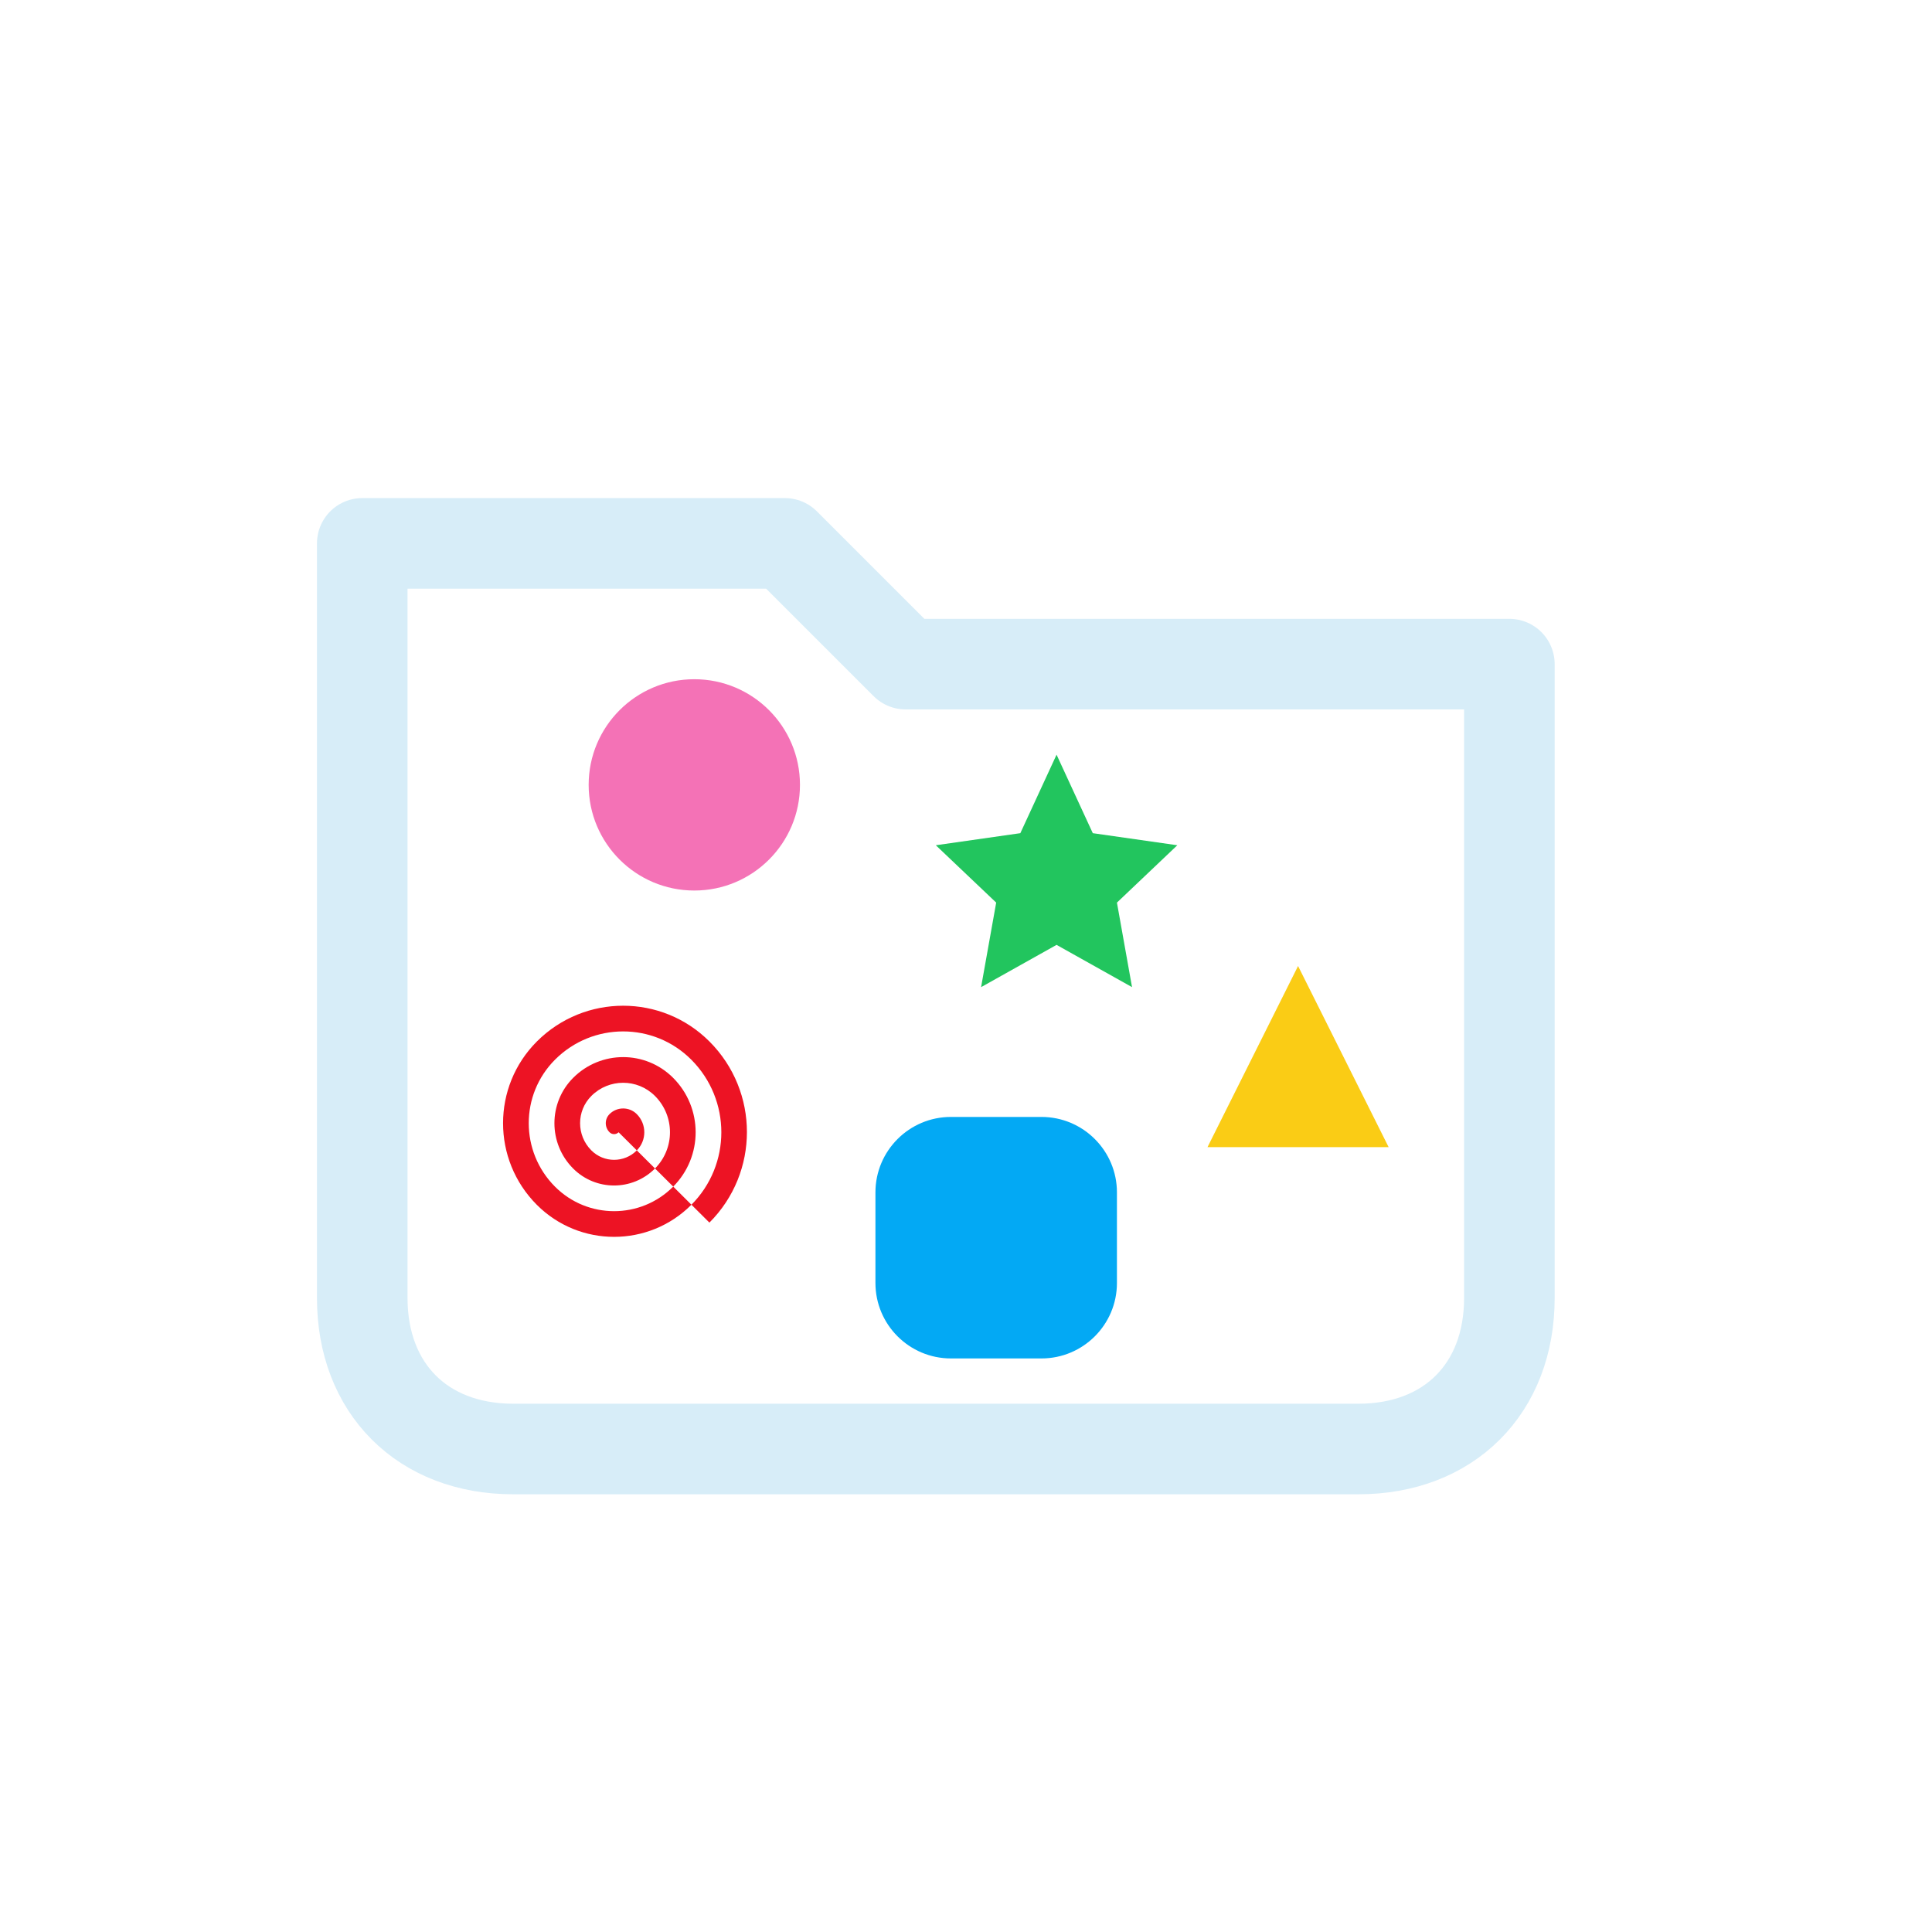
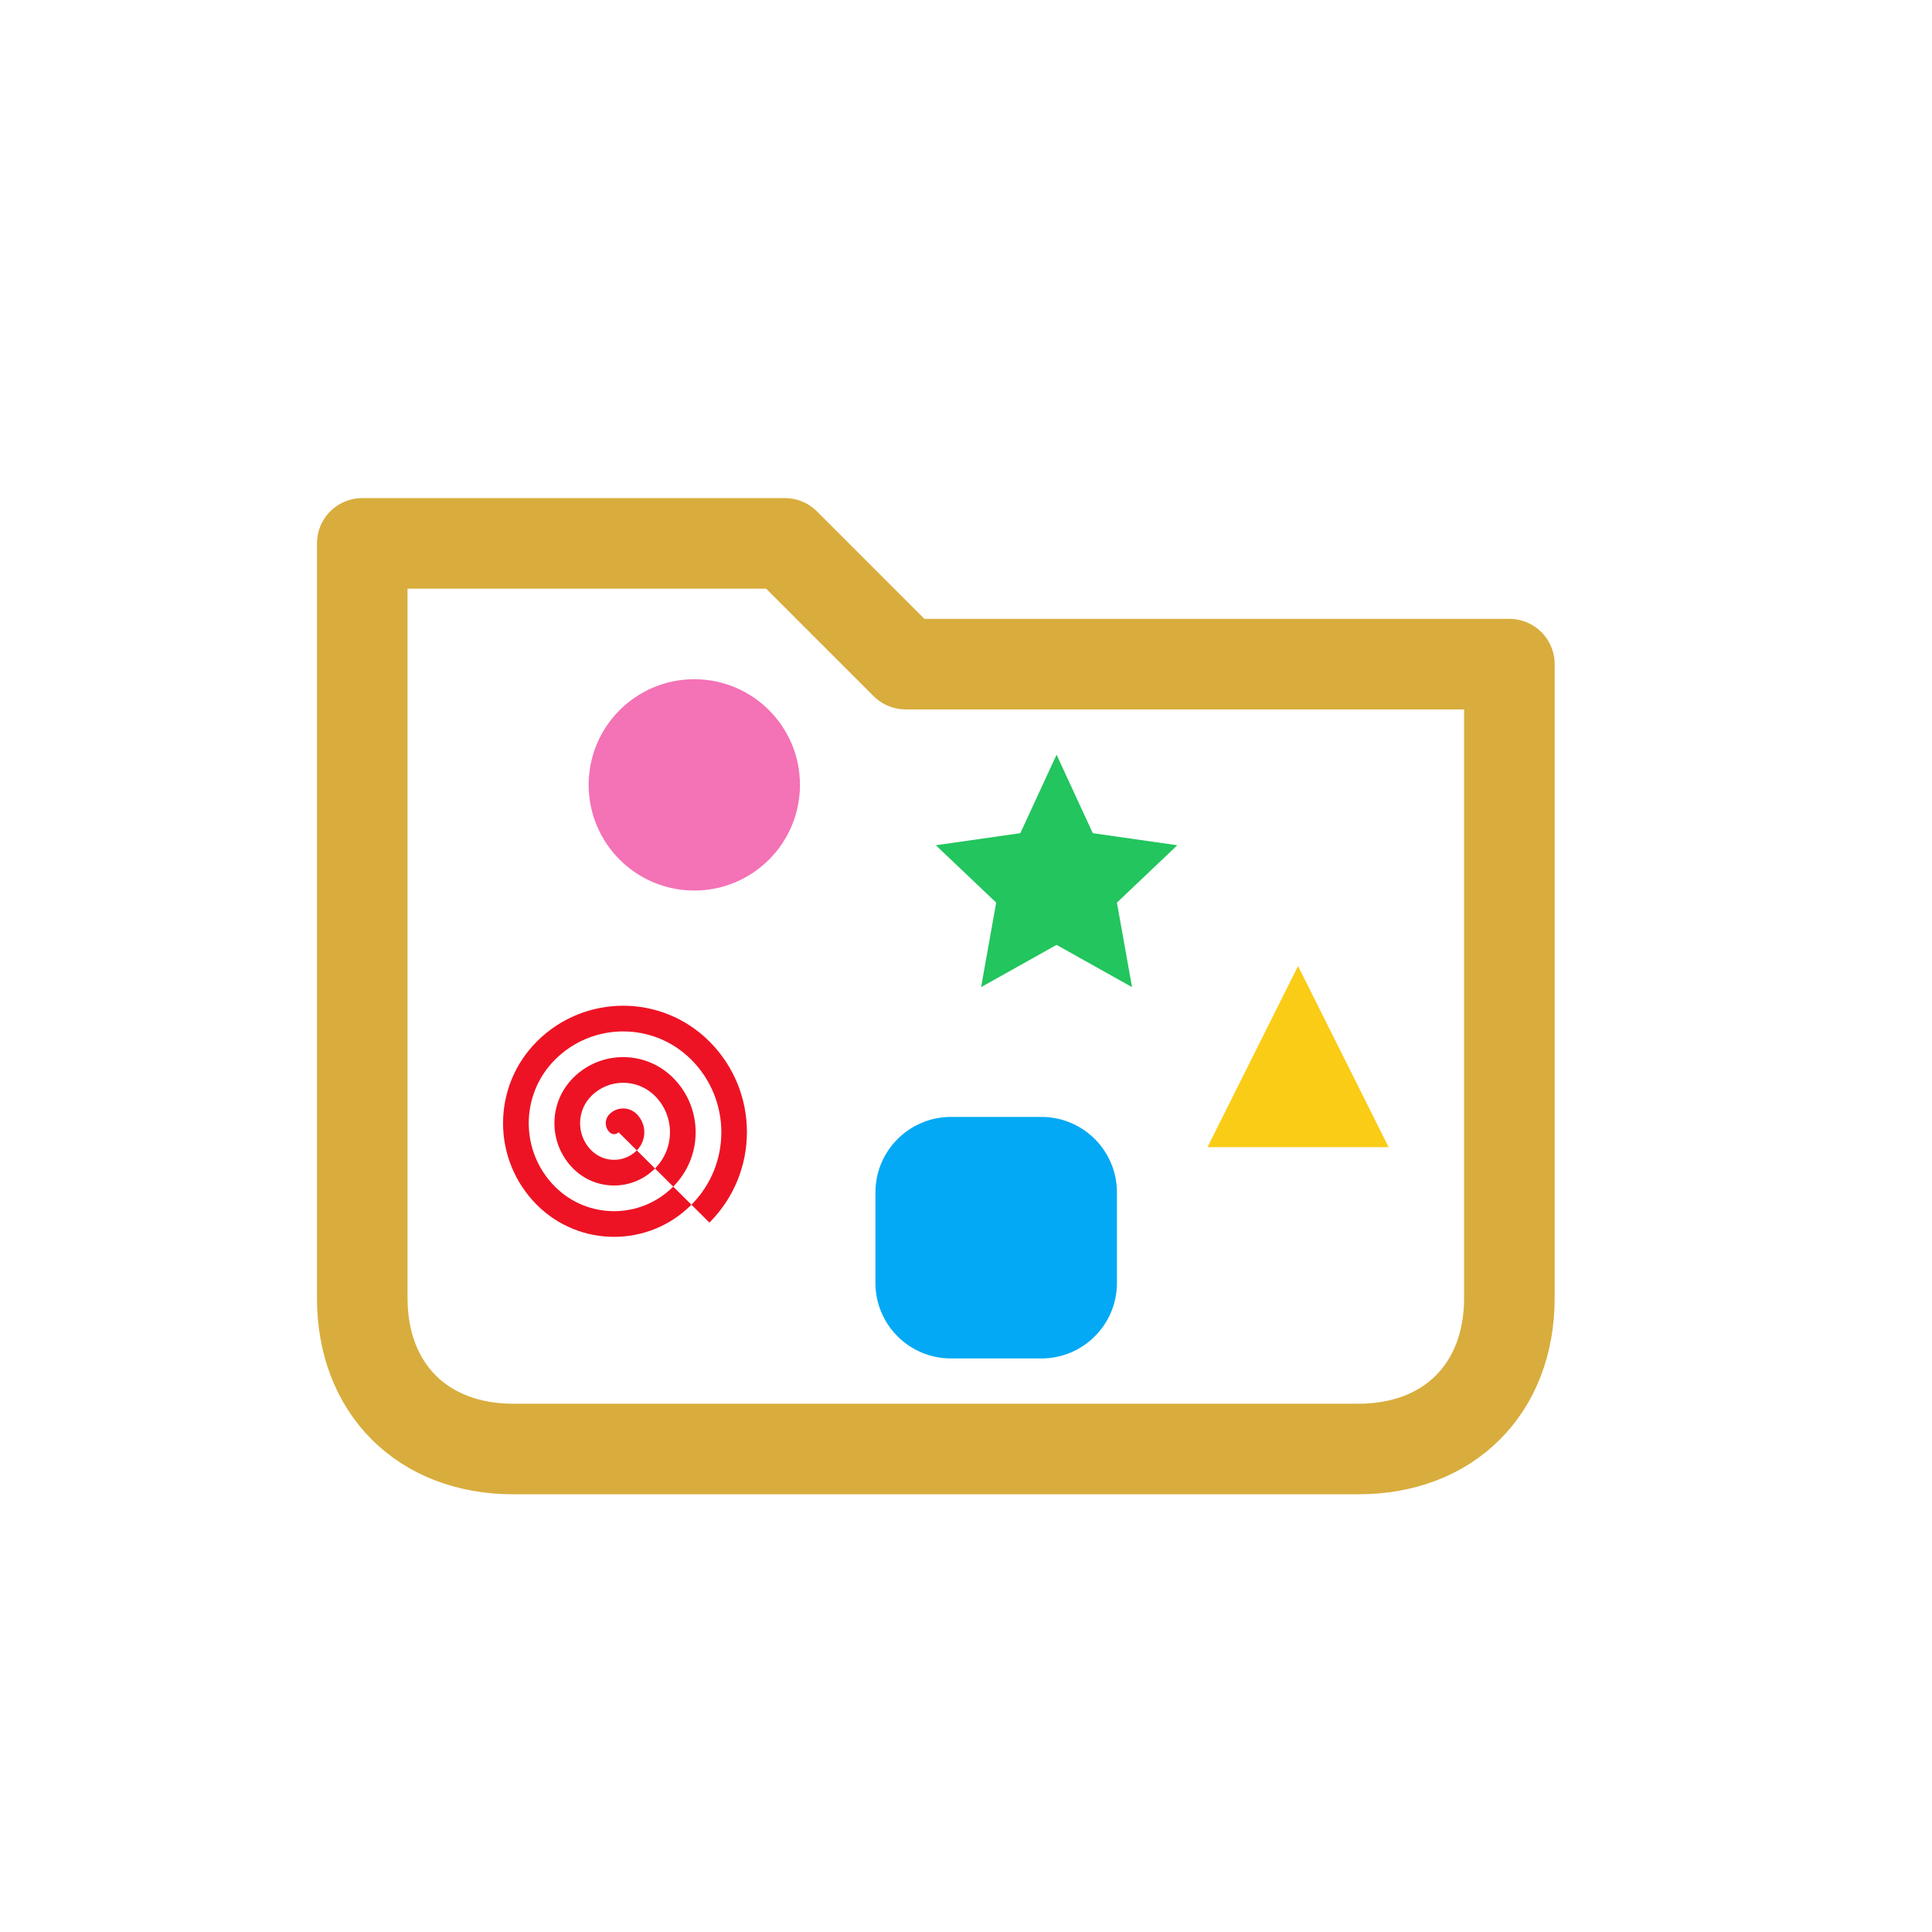
- <svg xmlns="http://www.w3.org/2000/svg" clip-rule="evenodd" fill-rule="evenodd" stroke-linejoin="round" viewBox="0 0 64 64">
-   <path d="m12 18h14l4 4h20v21c0 3-2 5-5 5h-28c-3 0-5-2-5-5z" fill="none" stroke="#d7edf8" stroke-width="3" />
-   <circle cx="23" cy="26" fill="#f472b6" r="3.5" />
-   <path d="m36 36.5v3c0 1.38-1.12 2.5-2.5 2.5h-3c-1.38 0-2.5-1.12-2.5-2.5v-3c0-1.38 1.12-2.5 2.5-2.5h3c1.38 0 2.5 1.12 2.5 2.5z" fill="#03a9f4" transform="translate(1 3)" />
-   <path d="m44 35 3 6h-6z" fill="#facc15" fill-rule="nonzero" transform="translate(-1 -3)" />
-   <path d="m38 18 1.2 2.6 2.8.4-2 1.9.5 2.8-2.5-1.4-2.5 1.4.5-2.8-2-1.9 2.8-.4z" fill="#22c55e" fill-rule="nonzero" transform="translate(-3 7)" />
-   <path d="m4.243 0c0-2.343-1.9-4.243-4.243-4.243-2.232 0-4.041 1.809-4.041 4.041 0 2.114 1.714 3.828 3.828 3.828 1.997 0 3.616-1.619 3.616-3.615 0-1.88-1.524-3.403-3.403-3.403-1.762 0-3.19 1.428-3.19 3.19 0 1.644 1.333 2.977 2.977 2.977 1.527 0 2.765-1.238 2.765-2.764 0-1.41-1.143-2.552-2.552-2.552-1.292 0-2.339 1.047-2.339 2.339 0 1.174.952 2.127 2.126 2.127 1.057 0 1.914-.857 1.914-1.914 0-.94-.761-1.702-1.701-1.702-.822 0-1.489.667-1.489 1.489 0 .705.572 1.276 1.276 1.276.588 0 1.064-.476 1.064-1.063 0-.47-.381-.851-.851-.851-.352 0-.638.286-.638.638 0 .235.19.425.425.425.118 0 .213-.095.213-.212" fill="#ed1324" transform="matrix(.707107 .707107 -.707107 .707107 20.5 37.5)" />
+ <svg xmlns="http://www.w3.org/2000/svg" width="100%" height="100%" viewBox="0 0 64 64" version="1.1" xml:space="preserve" style="fill-rule:evenodd;clip-rule:evenodd;stroke-linejoin:round;">
+   <path d="M12,18L26,18L30,22L50,22L50,43C50,46 48,48 45,48L17,48C14,48 12,46 12,43L12,18Z" style="fill:none;stroke:rgb(216,173,61);stroke-width:3px;" />
+   <circle cx="23" cy="26" r="3.5" style="fill:rgb(244,114,182);" />
+   <g transform="matrix(1,0,0,1,1,3)">
+     <path d="M36,36.5L36,39.5C36,40.88 34.88,42 33.5,42L30.5,42C29.12,42 28,40.88 28,39.5L28,36.5C28,35.12 29.12,34 30.5,34L33.5,34C34.88,34 36,35.12 36,36.5Z" style="fill:rgb(3,169,244);" />
+   </g>
+   <g transform="matrix(1,0,0,1,-1,-3)">
+     <path d="M44,35L47,41L41,41L44,35Z" style="fill:rgb(250,204,21);fill-rule:nonzero;" />
+   </g>
+   <g transform="matrix(1,0,0,1,-3,7)">
+     <path d="M38,18L39.2,20.6L42,21L40,22.9L40.5,25.7L38,24.3L35.5,25.7L36,22.9L34,21L36.8,20.6L38,18Z" style="fill:rgb(34,197,94);fill-rule:nonzero;" />
+   </g>
+   <g transform="matrix(0.707107,0.707107,-0.707107,0.707107,20.5,37.5)">
+     <path d="M4.243,0C4.243,-2.343 2.343,-4.243 0,-4.243C-2.232,-4.243 -4.041,-2.434 -4.041,-0.202C-4.041,1.912 -2.327,3.626 -0.213,3.626C1.784,3.626 3.403,2.007 3.403,0.011C3.403,-1.869 1.879,-3.392 -0,-3.392C-1.762,-3.392 -3.19,-1.964 -3.19,-0.202C-3.19,1.442 -1.857,2.775 -0.213,2.775C1.314,2.775 2.552,1.537 2.552,0.011C2.552,-1.399 1.409,-2.541 -0,-2.541C-1.292,-2.541 -2.339,-1.494 -2.339,-0.202C-2.339,0.972 -1.387,1.925 -0.213,1.925C0.844,1.925 1.701,1.068 1.701,0.011C1.701,-0.929 0.94,-1.691 -0,-1.691C-0.822,-1.691 -1.489,-1.024 -1.489,-0.202C-1.489,0.503 -0.917,1.074 -0.213,1.074C0.375,1.074 0.851,0.598 0.851,0.011C0.851,-0.459 0.47,-0.84 -0,-0.84C-0.352,-0.84 -0.638,-0.554 -0.638,-0.202C-0.638,0.033 -0.448,0.223 -0.213,0.223C-0.095,0.223 -0,0.128 -0,0.011" style="fill:rgb(237,19,36);" />
+   </g>
</svg>
